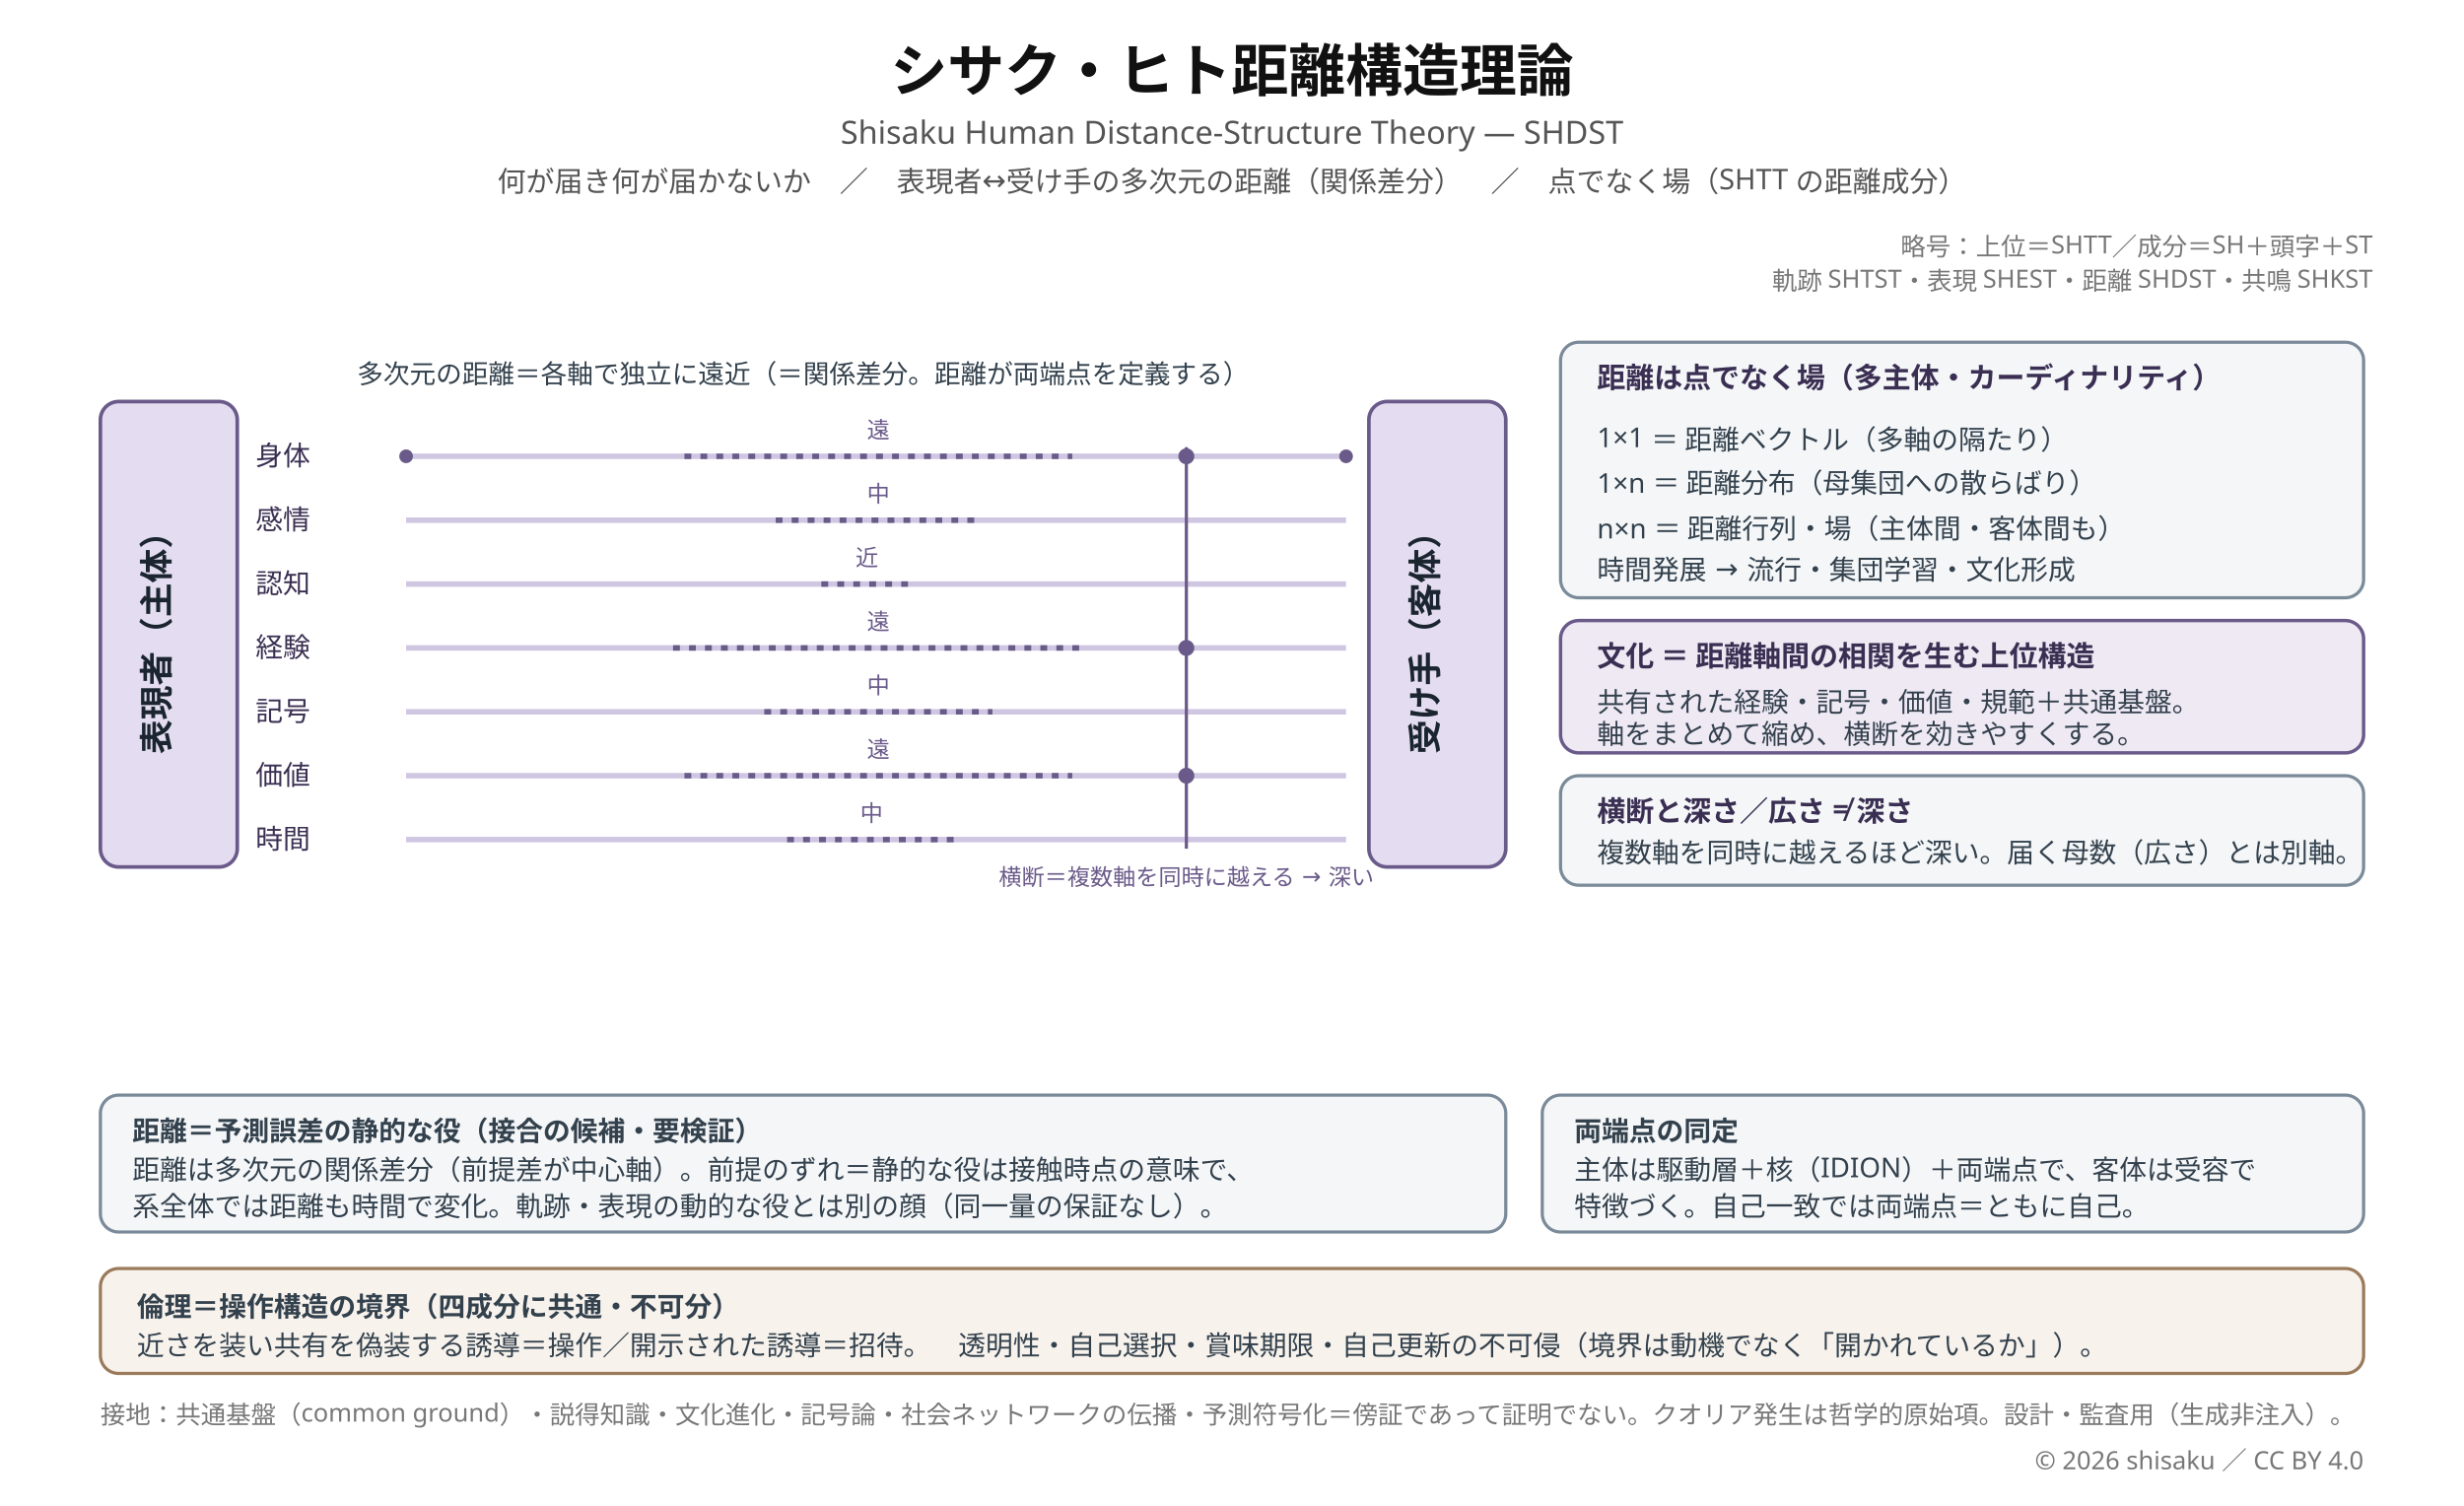
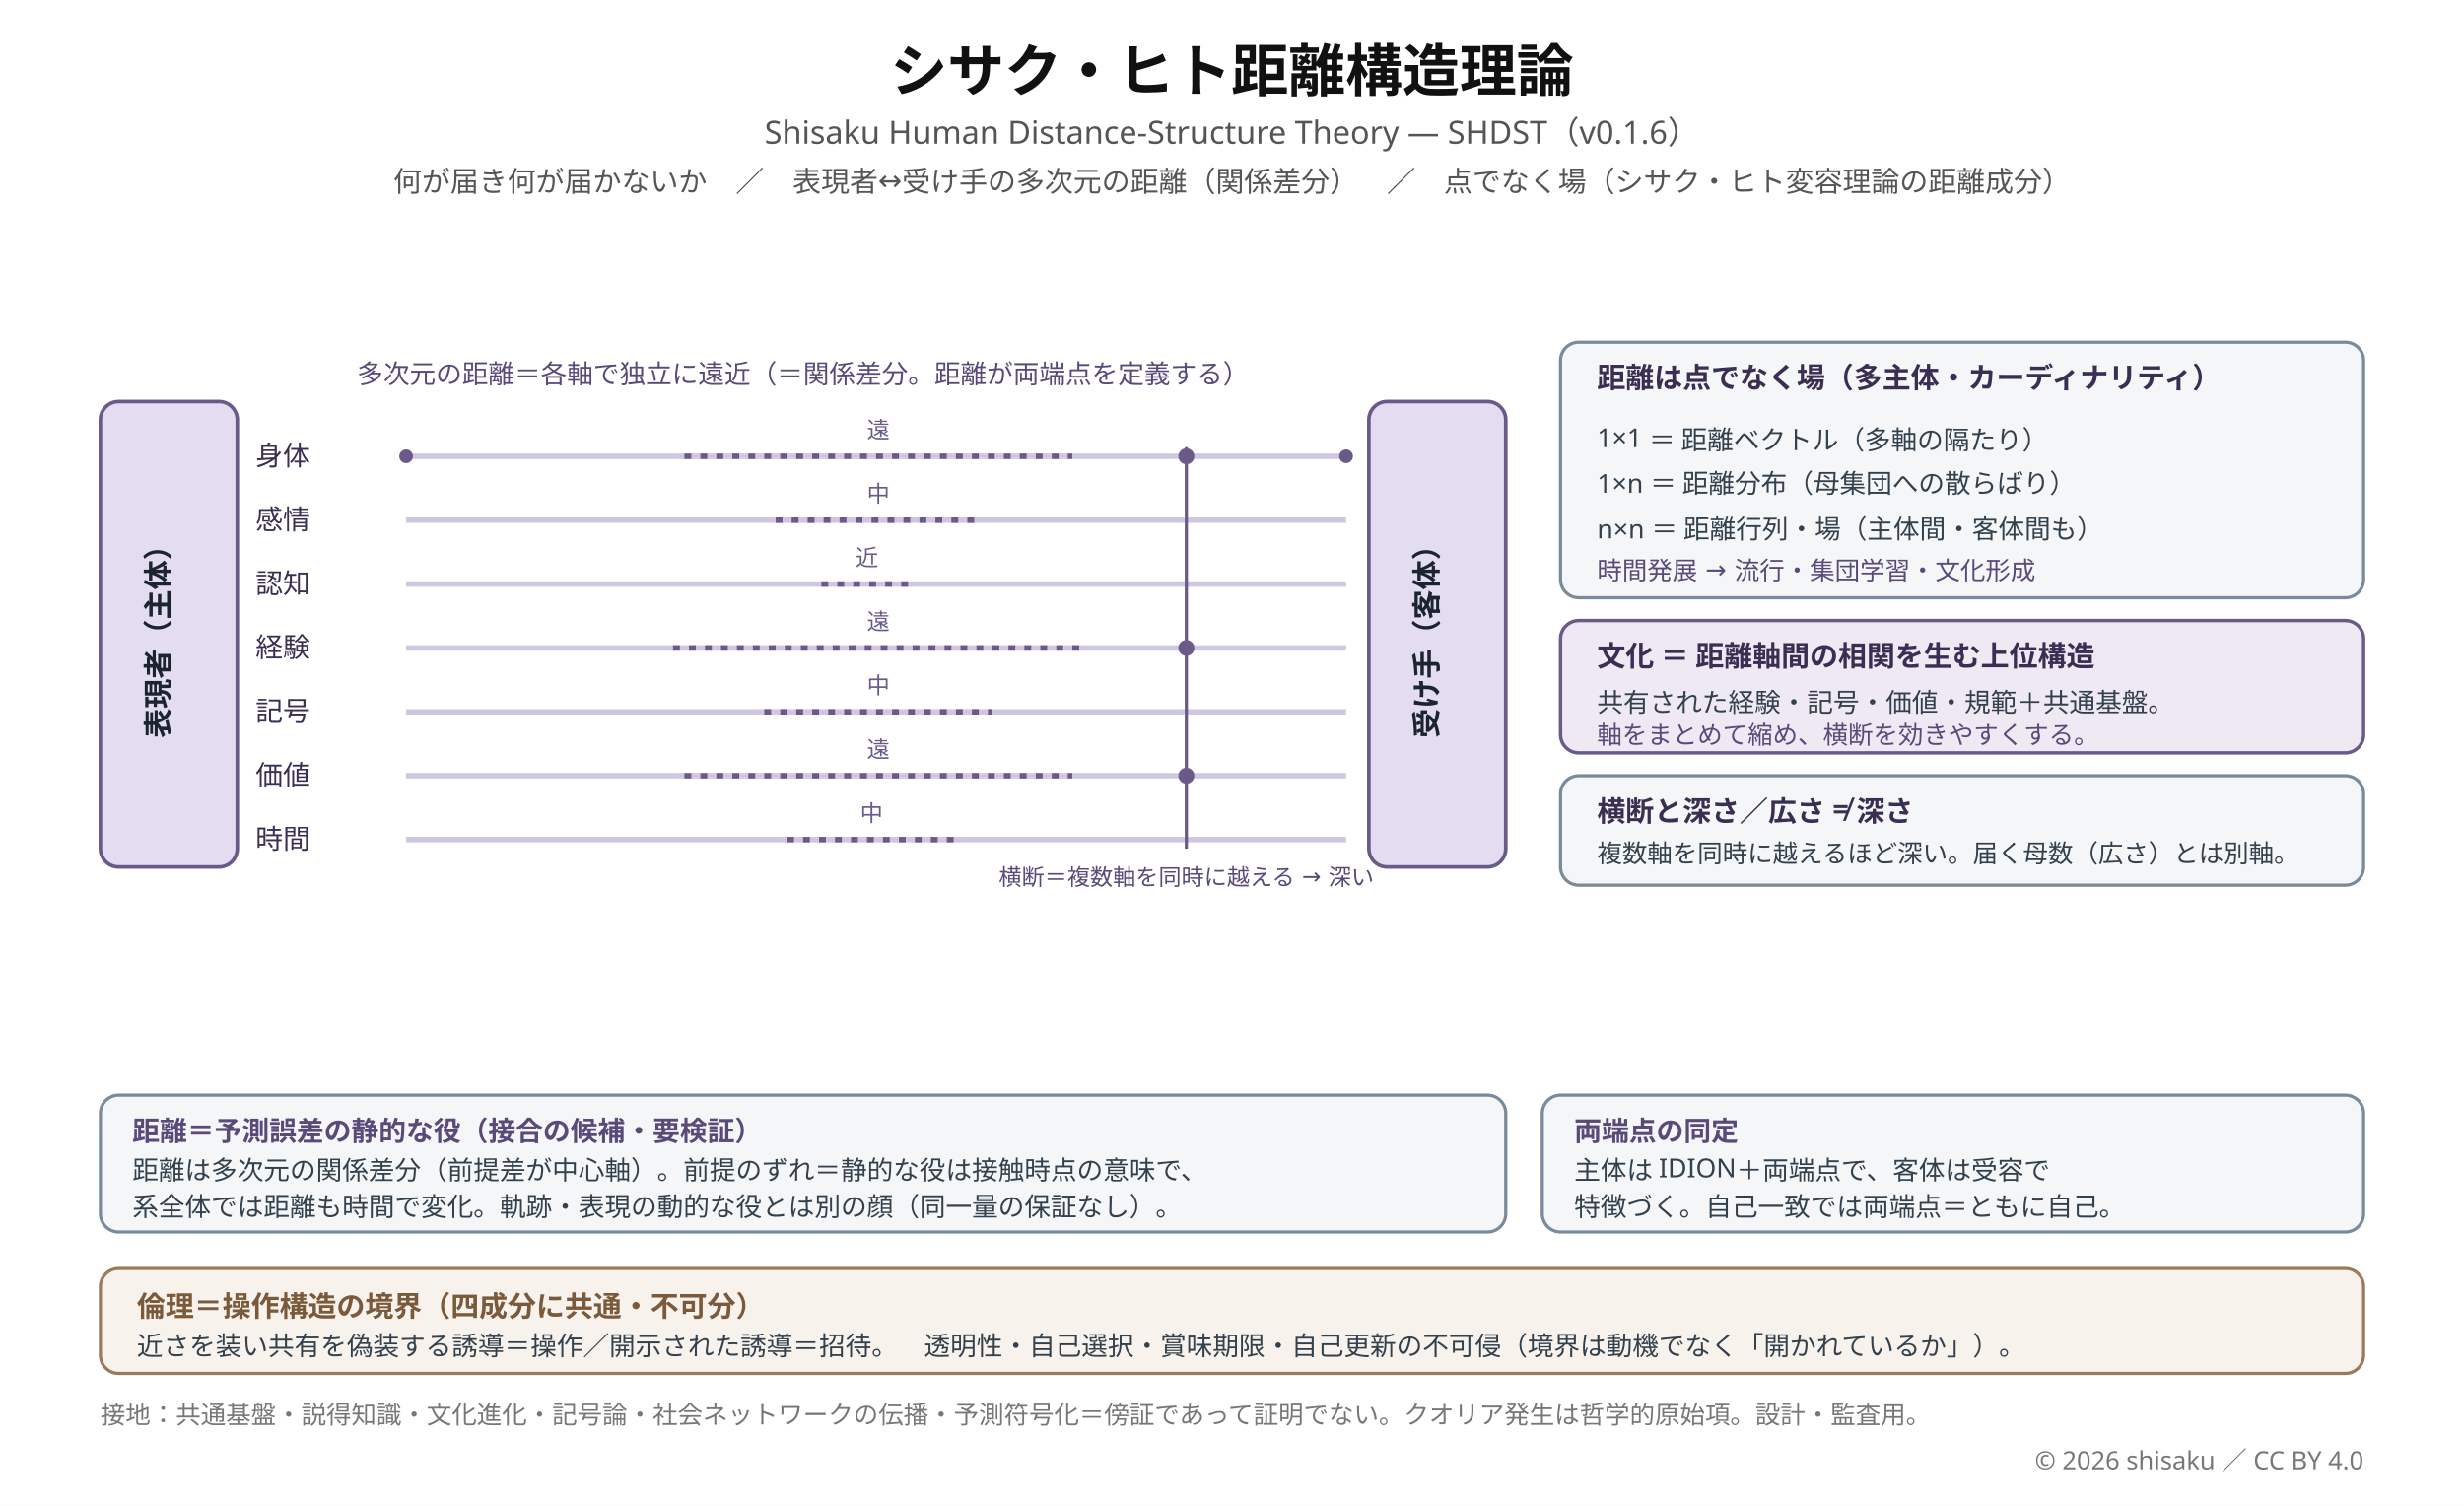
<svg xmlns="http://www.w3.org/2000/svg" viewBox="0 0 1080 660" font-family="'Hiragino Sans','Noto Sans JP','Yu Gothic',sans-serif">
  <defs>
    <marker id="arrow" markerWidth="9" markerHeight="9" refX="7" refY="4.5" orient="auto">
      <path d="M0,0 L8,4.5 L0,9 Z" fill="#444" />
    </marker>
    <style>
      .bg{fill:#ffffff}
      .title{fill:#111;font-weight:700}
      .sub{fill:#555}
      .foot{fill:#777;font-size:11px}
      .footR{fill:#777;font-size:11px;text-anchor:end}
      .c-dist{stroke:#6a5a8a;fill:#efe9f4;stroke-width:1.5}
      .c-distD{stroke:#6a5a8a;fill:#e4dcf0;stroke-width:1.6}
      .c-prem{stroke:#7a8a99;fill:#f4f6f8;stroke-width:1.4}
      .c-eth{stroke:#9a7a5a;fill:#f7f2ec;stroke-width:1.4}
      .nlbl{fill:#1a2530;font-size:15px;text-anchor:middle;font-weight:700}
      .ann{fill:#33414d;font-size:12px}
      .annC{fill:#33414d;font-size:11.5px;text-anchor:middle}
      .purple{fill:#5a4a7a}
      .axname{fill:#3a2f52;font-size:12px}
      .track{stroke:#cfc6e2;stroke-width:2.4;fill:none}
      .distseg{stroke:#6a5a8a;stroke-width:2.4;fill:none;stroke-dasharray:3 4}
      .dend{fill:#6a5a8a}
      .dlbl{fill:#6a5a8a;font-size:10px;text-anchor:middle}
      .cross{stroke:#6a5a8a;stroke-width:1.4;fill:none}
      .panelH{fill:#3a2f52;font-size:12.5px;font-weight:700}
    </style>
  </defs>
  <rect class="bg" x="0" y="0" width="1080" height="660" />
-   <text class="title" x="540" y="40" font-size="25" text-anchor="middle">シサク・ヒト距離構造理論</text>
-   <text class="sub" x="540" y="63" font-size="14" text-anchor="middle">Shisaku Human Distance-Structure Theory — SHDST</text>
-   <text class="sub" x="540" y="84" font-size="12.5" text-anchor="middle">何が届き何が届かないか　／　表現者↔受け手の多次元の距離（関係差分）　／　点でなく場（SHTT の距離成分）</text>
-   <text class="footR" x="1040" y="112">略号：上位＝SHTT／成分＝SH＋頭字＋ST</text>
-   <text class="footR" x="1040" y="127">軌跡 SHTST・表現 SHEST・距離 SHDST・共鳴 SHKST</text>
+   <text class="title" x="540" y="40" text-anchor="middle" style="font-size:25px">シサク・ヒト距離構造理論</text>
+   <text class="sub" x="540" y="63" text-anchor="middle" style="font-size:14px">Shisaku Human Distance-Structure Theory — SHDST（v0.1.6）</text>
+   <text class="sub" x="540" y="84" text-anchor="middle" style="font-size:12.5px">何が届き何が届かないか　／　表現者↔受け手の多次元の距離（関係差分）　／　点でなく場（シサク・ヒト変容理論の距離成分）</text>
  <rect class="c-distD" x="44" y="176" width="60" height="204" rx="8" />
-   <text class="nlbl" x="74" y="278" font-size="13" transform="rotate(-90 74,278)">表現者（主体）</text>
+   <text class="nlbl" x="74" y="278" transform="rotate(-90 74,278)" style="font-size:13px">表現者（主体）</text>
  <rect class="c-distD" x="600" y="176" width="60" height="204" rx="8" />
-   <text class="nlbl" x="630" y="278" font-size="13" transform="rotate(-90 630,278)">受け手（客体）</text>
-   <text class="annC" x="352" y="168" fill="#5a4a7a">多次元の距離＝各軸で独立に遠近（＝関係差分。距離が両端点を定義する）</text>
+   <text class="nlbl" x="630" y="278" transform="rotate(-90 630,278)" style="font-size:13px">受け手（客体）</text>
+   <text class="annC" x="352" y="168" style="fill:#5a4a7a">多次元の距離＝各軸で独立に遠近（＝関係差分。距離が両端点を定義する）</text>
  <text class="axname" x="112" y="204">身体</text>
  <path class="track" d="M178,200 L590,200" />
  <path class="distseg" d="M300,200 L470,200" />
  <text class="dlbl" x="385" y="192">遠</text>
  <text class="axname" x="112" y="232">感情</text>
  <path class="track" d="M178,228 L590,228" />
  <path class="distseg" d="M340,228 L430,228" />
  <text class="dlbl" x="385" y="220">中</text>
  <text class="axname" x="112" y="260">認知</text>
  <path class="track" d="M178,256 L590,256" />
  <path class="distseg" d="M360,256 L400,256" />
  <text class="dlbl" x="380" y="248">近</text>
  <text class="axname" x="112" y="288">経験</text>
  <path class="track" d="M178,284 L590,284" />
  <path class="distseg" d="M295,284 L475,284" />
  <text class="dlbl" x="385" y="276">遠</text>
  <text class="axname" x="112" y="316">記号</text>
  <path class="track" d="M178,312 L590,312" />
  <path class="distseg" d="M335,312 L435,312" />
  <text class="dlbl" x="385" y="304">中</text>
  <text class="axname" x="112" y="344">価値</text>
  <path class="track" d="M178,340 L590,340" />
  <path class="distseg" d="M300,340 L470,340" />
  <text class="dlbl" x="385" y="332">遠</text>
  <text class="axname" x="112" y="372">時間</text>
  <path class="track" d="M178,368 L590,368" />
  <path class="distseg" d="M345,368 L420,368" />
  <text class="dlbl" x="382" y="360">中</text>
  <circle class="dend" cx="178" cy="200" r="3" />
  <circle class="dend" cx="590" cy="200" r="3" />
  <path class="cross" d="M520,196 L520,372" />
  <circle class="dend" cx="520" cy="200" r="3.5" />
  <circle class="dend" cx="520" cy="284" r="3.5" />
  <circle class="dend" cx="520" cy="340" r="3.5" />
-   <text class="dlbl" x="520" y="388" fill="#5a4a7a">横断＝複数軸を同時に越える → 深い</text>
+   <text class="dlbl" x="520" y="388" style="fill:#5a4a7a">横断＝複数軸を同時に越える → 深い</text>
  <rect class="c-prem" x="684" y="150" width="352" height="112" rx="8" />
  <text class="panelH" x="700" y="170">距離は点でなく場（多主体・カーディナリティ）</text>
-   <text class="ann" x="700" y="196" font-size="11.5">1×1 ＝ 距離ベクトル（多軸の隔たり）</text>
-   <text class="ann" x="700" y="216" font-size="11.5">1×n ＝ 距離分布（母集団への散らばり）</text>
-   <text class="ann" x="700" y="236" font-size="11.5">n×n ＝ 距離行列・場（主体間・客体間も）</text>
-   <text class="ann" x="700" y="254" font-size="11" fill="#5a4a7a">時間発展 → 流行・集団学習・文化形成</text>
+   <text class="ann" x="700" y="196" style="font-size:11.5px">1×1 ＝ 距離ベクトル（多軸の隔たり）</text>
+   <text class="ann" x="700" y="216" style="font-size:11.5px">1×n ＝ 距離分布（母集団への散らばり）</text>
+   <text class="ann" x="700" y="236" style="font-size:11.5px">n×n ＝ 距離行列・場（主体間・客体間も）</text>
+   <text class="ann" x="700" y="254" style="font-size:11px;fill:#5a4a7a">時間発展 → 流行・集団学習・文化形成</text>
  <rect class="c-dist" x="684" y="272" width="352" height="58" rx="8" />
  <text class="panelH" x="700" y="292">文化 ＝ 距離軸間の相関を生む上位構造</text>
-   <text class="ann" x="700" y="312" font-size="11.5">共有された経験・記号・価値・規範＋共通基盤。</text>
-   <text class="ann" x="700" y="326" font-size="11" fill="#5a4a7a">軸をまとめて縮め、横断を効きやすくする。</text>
+   <text class="ann" x="700" y="312" style="font-size:11.5px">共有された経験・記号・価値・規範＋共通基盤。</text>
+   <text class="ann" x="700" y="326" style="font-size:11px;fill:#5a4a7a">軸をまとめて縮め、横断を効きやすくする。</text>
  <rect class="c-prem" x="684" y="340" width="352" height="48" rx="8" />
  <text class="panelH" x="700" y="360">横断と深さ／広さ ≠ 深さ</text>
-   <text class="ann" x="700" y="378" font-size="11">複数軸を同時に越えるほど深い。届く母数（広さ）とは別軸。</text>
+   <text class="ann" x="700" y="378" style="font-size:11px">複数軸を同時に越えるほど深い。届く母数（広さ）とは別軸。</text>
  <rect class="c-prem" x="44" y="480" width="616" height="60" rx="8" />
-   <text class="ann" x="58" y="500" font-weight="700" fill="#5a4a7a">距離＝予測誤差の静的な役（接合の候補・要検証）</text>
-   <text class="ann" x="58" y="517" font-size="11.5">距離は多次元の関係差分（前提差が中心軸）。前提のずれ＝静的な役は接触時点の意味で、</text>
-   <text class="ann" x="58" y="533" font-size="11.5">系全体では距離も時間で変化。軌跡・表現の動的な役とは別の顔（同一量の保証なし）。</text>
+   <text class="ann" x="58" y="500" font-weight="700" style="fill:#5a4a7a">距離＝予測誤差の静的な役（接合の候補・要検証）</text>
+   <text class="ann" x="58" y="517" style="font-size:11.5px">距離は多次元の関係差分（前提差が中心軸）。前提のずれ＝静的な役は接触時点の意味で、</text>
+   <text class="ann" x="58" y="533" style="font-size:11.5px">系全体では距離も時間で変化。軌跡・表現の動的な役とは別の顔（同一量の保証なし）。</text>
  <rect class="c-prem" x="676" y="480" width="360" height="60" rx="8" />
-   <text class="ann" x="690" y="500" font-weight="700" fill="#5a4a7a">両端点の同定</text>
-   <text class="ann" x="690" y="517" font-size="11.5">主体は駆動層＋核（IDION）＋両端点で、客体は受容で</text>
-   <text class="ann" x="690" y="533" font-size="11.5">特徴づく。自己一致では両端点＝ともに自己。</text>
+   <text class="ann" x="690" y="500" font-weight="700" style="fill:#5a4a7a">両端点の同定</text>
+   <text class="ann" x="690" y="517" style="font-size:11.5px">主体は IDION＋両端点で、客体は受容で</text>
+   <text class="ann" x="690" y="533" style="font-size:11.5px">特徴づく。自己一致では両端点＝ともに自己。</text>
  <rect class="c-eth" x="44" y="556" width="992" height="46" rx="8" />
-   <text class="ann" x="60" y="577" font-size="12.5" font-weight="700" fill="#7a5a3a">倫理＝操作構造の境界（四成分に共通・不可分）</text>
-   <text class="ann" x="60" y="594" font-size="11.5">近さを装い共有を偽装する誘導＝操作／開示された誘導＝招待。　透明性・自己選択・賞味期限・自己更新の不可侵（境界は動機でなく「開かれているか」）。</text>
-   <text class="foot" x="44" y="624">接地：共通基盤（common ground）・説得知識・文化進化・記号論・社会ネットワークの伝播・予測符号化＝傍証であって証明でない。クオリア発生は哲学的原始項。設計・監査用（生成非注入）。</text>
+   <text class="ann" x="60" y="577" font-weight="700" style="font-size:12.5px;fill:#7a5a3a">倫理＝操作構造の境界（四成分に共通・不可分）</text>
+   <text class="ann" x="60" y="594" style="font-size:11.5px">近さを装い共有を偽装する誘導＝操作／開示された誘導＝招待。　透明性・自己選択・賞味期限・自己更新の不可侵（境界は動機でなく「開かれているか」）。</text>
+   <text class="foot" x="44" y="624">接地：共通基盤・説得知識・文化進化・記号論・社会ネットワークの伝播・予測符号化＝傍証であって証明でない。クオリア発生は哲学的原始項。設計・監査用。</text>
  <text class="footR" x="1036" y="644">© 2026 shisaku ／ CC BY 4.0</text>
</svg>
